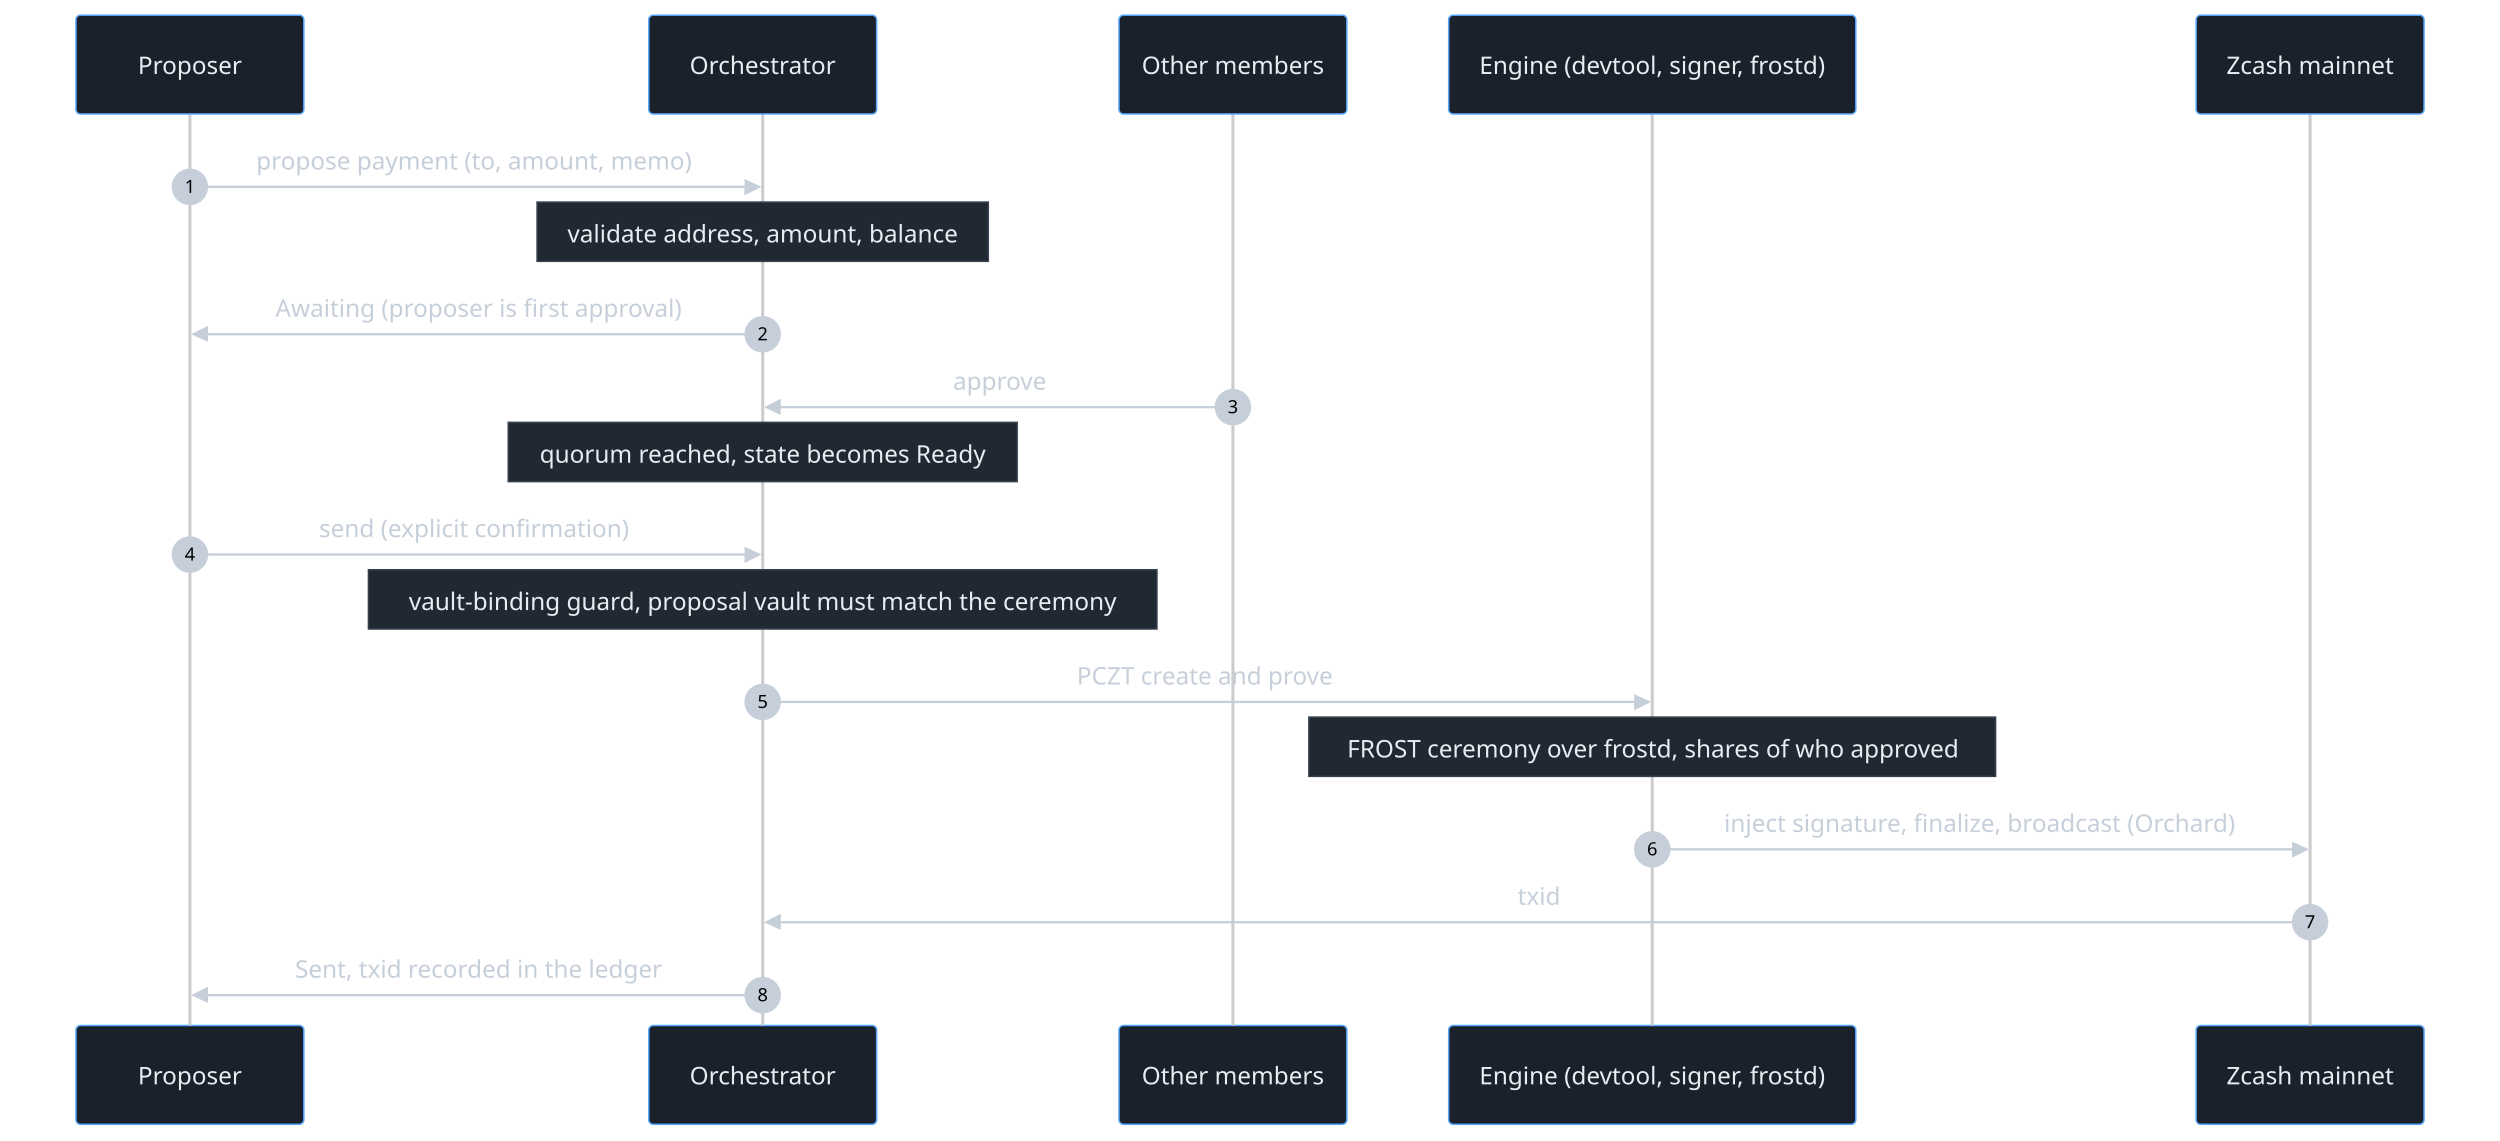
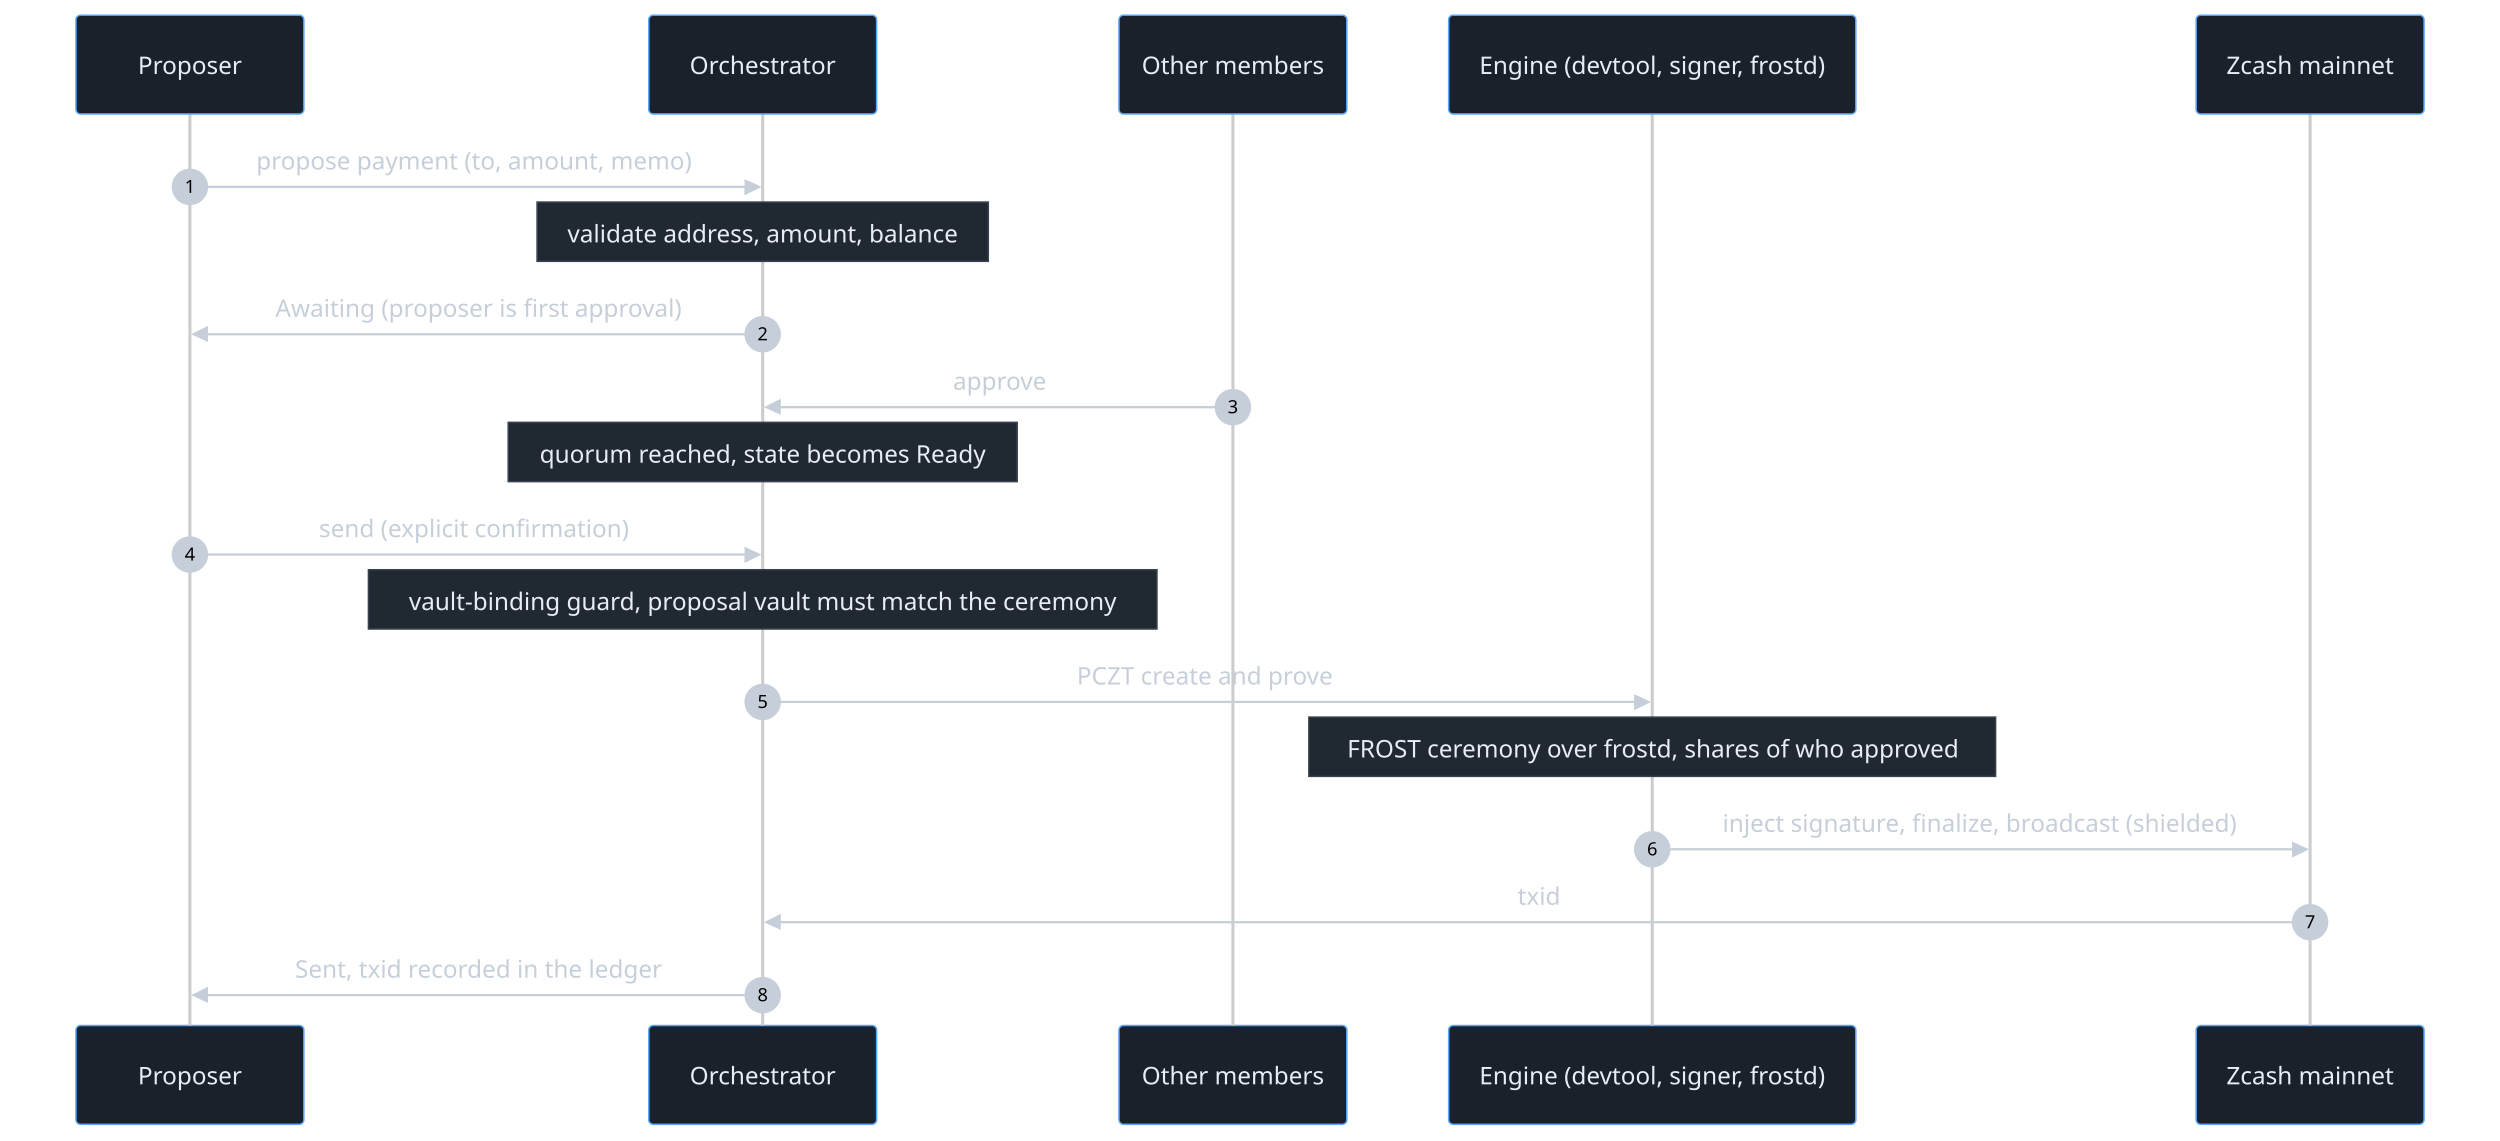
<svg xmlns="http://www.w3.org/2000/svg" id="my-svg" width="100%" style="max-width: 1645.5px; background-color: transparent;" viewBox="-50 -10 1645.5 751" role="graphics-document document" aria-roledescription="sequence">
  <g>
    <rect x="1395.5" y="665" fill="#eaeaea" stroke="#666" width="150" height="65" name="C" rx="3" ry="3" class="actor actor-bottom" />
    <text x="1470.5" y="697.5" dominant-baseline="central" alignment-baseline="central" class="actor actor-box" style="text-anchor: middle; font-size: 16px; font-weight: 400;">
      <tspan x="1470.5" dy="0">Zcash mainnet</tspan>
    </text>
  </g>
  <g>
    <rect x="903.5" y="665" fill="#eaeaea" stroke="#666" width="268" height="65" name="E" rx="3" ry="3" class="actor actor-bottom" />
    <text x="1037.5" y="697.5" dominant-baseline="central" alignment-baseline="central" class="actor actor-box" style="text-anchor: middle; font-size: 16px; font-weight: 400;">
      <tspan x="1037.5" dy="0">Engine (devtool, signer, frostd)</tspan>
    </text>
  </g>
  <g>
    <rect x="686.5" y="665" fill="#eaeaea" stroke="#666" width="150" height="65" name="M" rx="3" ry="3" class="actor actor-bottom" />
    <text x="761.5" y="697.5" dominant-baseline="central" alignment-baseline="central" class="actor actor-box" style="text-anchor: middle; font-size: 16px; font-weight: 400;">
      <tspan x="761.5" dy="0">Other members</tspan>
    </text>
  </g>
  <g>
    <rect x="377" y="665" fill="#eaeaea" stroke="#666" width="150" height="65" name="O" rx="3" ry="3" class="actor actor-bottom" />
    <text x="452" y="697.5" dominant-baseline="central" alignment-baseline="central" class="actor actor-box" style="text-anchor: middle; font-size: 16px; font-weight: 400;">
      <tspan x="452" dy="0">Orchestrator</tspan>
    </text>
  </g>
  <g>
    <rect x="0" y="665" fill="#eaeaea" stroke="#666" width="150" height="65" name="U" rx="3" ry="3" class="actor actor-bottom" />
    <text x="75" y="697.5" dominant-baseline="central" alignment-baseline="central" class="actor actor-box" style="text-anchor: middle; font-size: 16px; font-weight: 400;">
      <tspan x="75" dy="0">Proposer</tspan>
    </text>
  </g>
  <g>
    <line id="actor4" x1="1470.5" y1="65" x2="1470.5" y2="665" class="actor-line 200" stroke-width="0.5px" stroke="#999" name="C" data-et="life-line" data-id="C" />
    <g id="root-4" data-et="participant" data-type="participant" data-id="C">
      <rect x="1395.5" y="0" fill="#eaeaea" stroke="#666" width="150" height="65" name="C" rx="3" ry="3" class="actor actor-top" />
      <text x="1470.5" y="32.5" dominant-baseline="central" alignment-baseline="central" class="actor actor-box" style="text-anchor: middle; font-size: 16px; font-weight: 400;">
        <tspan x="1470.5" dy="0">Zcash mainnet</tspan>
      </text>
    </g>
  </g>
  <g>
    <line id="actor3" x1="1037.5" y1="65" x2="1037.5" y2="665" class="actor-line 200" stroke-width="0.5px" stroke="#999" name="E" data-et="life-line" data-id="E" />
    <g id="root-3" data-et="participant" data-type="participant" data-id="E">
      <rect x="903.5" y="0" fill="#eaeaea" stroke="#666" width="268" height="65" name="E" rx="3" ry="3" class="actor actor-top" />
      <text x="1037.5" y="32.5" dominant-baseline="central" alignment-baseline="central" class="actor actor-box" style="text-anchor: middle; font-size: 16px; font-weight: 400;">
        <tspan x="1037.5" dy="0">Engine (devtool, signer, frostd)</tspan>
      </text>
    </g>
  </g>
  <g>
    <line id="actor2" x1="761.5" y1="65" x2="761.5" y2="665" class="actor-line 200" stroke-width="0.5px" stroke="#999" name="M" data-et="life-line" data-id="M" />
    <g id="root-2" data-et="participant" data-type="participant" data-id="M">
      <rect x="686.5" y="0" fill="#eaeaea" stroke="#666" width="150" height="65" name="M" rx="3" ry="3" class="actor actor-top" />
      <text x="761.5" y="32.5" dominant-baseline="central" alignment-baseline="central" class="actor actor-box" style="text-anchor: middle; font-size: 16px; font-weight: 400;">
        <tspan x="761.5" dy="0">Other members</tspan>
      </text>
    </g>
  </g>
  <g>
    <line id="actor1" x1="452" y1="65" x2="452" y2="665" class="actor-line 200" stroke-width="0.5px" stroke="#999" name="O" data-et="life-line" data-id="O" />
    <g id="root-1" data-et="participant" data-type="participant" data-id="O">
      <rect x="377" y="0" fill="#eaeaea" stroke="#666" width="150" height="65" name="O" rx="3" ry="3" class="actor actor-top" />
      <text x="452" y="32.5" dominant-baseline="central" alignment-baseline="central" class="actor actor-box" style="text-anchor: middle; font-size: 16px; font-weight: 400;">
        <tspan x="452" dy="0">Orchestrator</tspan>
      </text>
    </g>
  </g>
  <g>
    <line id="actor0" x1="75" y1="65" x2="75" y2="665" class="actor-line 200" stroke-width="0.5px" stroke="#999" name="U" data-et="life-line" data-id="U" />
    <g id="root-0" data-et="participant" data-type="participant" data-id="U">
      <rect x="0" y="0" fill="#eaeaea" stroke="#666" width="150" height="65" name="U" rx="3" ry="3" class="actor actor-top" />
      <text x="75" y="32.5" dominant-baseline="central" alignment-baseline="central" class="actor actor-box" style="text-anchor: middle; font-size: 16px; font-weight: 400;">
        <tspan x="75" dy="0">Proposer</tspan>
      </text>
    </g>
  </g>
  <style>#my-svg{font-family:Archivo,system-ui,sans-serif;font-size:16px;fill:#ccc;}@keyframes edge-animation-frame{from{stroke-dashoffset:0;}}@keyframes dash{to{stroke-dashoffset:0;}}#my-svg .edge-animation-slow{stroke-dasharray:9,5!important;stroke-dashoffset:900;animation:dash 50s linear infinite;stroke-linecap:round;}#my-svg .edge-animation-fast{stroke-dasharray:9,5!important;stroke-dashoffset:900;animation:dash 20s linear infinite;stroke-linecap:round;}#my-svg .error-icon{fill:#a44141;}#my-svg .error-text{fill:#ddd;stroke:#ddd;}#my-svg .edge-thickness-normal{stroke-width:1px;}#my-svg .edge-thickness-thick{stroke-width:3.5px;}#my-svg .edge-pattern-solid{stroke-dasharray:0;}#my-svg .edge-thickness-invisible{stroke-width:0;fill:none;}#my-svg .edge-pattern-dashed{stroke-dasharray:3;}#my-svg .edge-pattern-dotted{stroke-dasharray:2;}#my-svg .marker{fill:#9aa6b2;stroke:#9aa6b2;}#my-svg .marker.cross{stroke:#9aa6b2;}#my-svg svg{font-family:Archivo,system-ui,sans-serif;font-size:16px;}#my-svg p{margin:0;}#my-svg .actor{stroke:#57a6ff;fill:#1a212a;stroke-width:1;}#my-svg rect.actor.outer-path[data-look="neo"]{filter:drop-shadow( 1px 2px 2px rgba(185,185,185,1));}#my-svg rect.note[data-look="neo"]{stroke:#37424e;fill:#202832;filter:drop-shadow( 1px 2px 2px rgba(185,185,185,1));}#my-svg text.actor&gt;tspan{fill:#e7edf3;stroke:none;}#my-svg .actor-line{stroke:#ccc;}#my-svg .innerArc{stroke-width:1.5;stroke-dasharray:none;}#my-svg .messageLine0{stroke-width:1.5;stroke-dasharray:none;stroke:#c6cfd9;}#my-svg .messageLine1{stroke-width:1.5;stroke-dasharray:2,2;stroke:#c6cfd9;}#my-svg [id$="-arrowhead"] path{fill:#c6cfd9;stroke:#c6cfd9;}#my-svg .sequenceNumber{fill:black;}#my-svg [id$="-sequencenumber"]{fill:#c6cfd9;}#my-svg [id$="-crosshead"] path{fill:#c6cfd9;stroke:#c6cfd9;}#my-svg .messageText{fill:#c6cfd9;stroke:none;}#my-svg .labelBox{stroke:#ccc;fill:#1a212a;filter:none;}#my-svg .labelText,#my-svg .labelText&gt;tspan{fill:lightgrey;stroke:none;}#my-svg .loopText,#my-svg .loopText&gt;tspan{fill:lightgrey;stroke:none;}#my-svg .sectionTitle,#my-svg .sectionTitle&gt;tspan{fill:lightgrey;stroke:none;}#my-svg .loopLine{stroke-width:2px;stroke-dasharray:2,2;stroke:#ccc;fill:#ccc;}#my-svg .note{stroke:#37424e;fill:#202832;}#my-svg .noteText,#my-svg .noteText&gt;tspan{fill:#e7edf3;stroke:none;font-weight:normal;}#my-svg .activation0{fill:hsl(180, 1.587%, 28.353%);stroke:#ccc;}#my-svg .activation1{fill:hsl(180, 1.587%, 28.353%);stroke:#ccc;}#my-svg .activation2{fill:hsl(180, 1.587%, 28.353%);stroke:#ccc;}#my-svg .actorPopupMenu{position:absolute;}#my-svg .actorPopupMenuPanel{position:absolute;fill:#1a212a;box-shadow:0px 8px 16px 0px rgba(0,0,0,0.2);filter:drop-shadow(3px 5px 2px rgb(0 0 0 / 0.4));}#my-svg .actor-man circle,#my-svg line{fill:#1a212a;stroke-width:2px;}#my-svg g rect.rect{filter:drop-shadow( 1px 2px 2px rgba(185,185,185,1));stroke:#ccc;}#my-svg .node .neo-node{stroke:#ccc;}#my-svg [data-look="neo"].node rect,#my-svg [data-look="neo"].cluster rect,#my-svg [data-look="neo"].node polygon{stroke:url(#my-svg-gradient);filter:drop-shadow( 1px 2px 2px rgba(185,185,185,1));}#my-svg [data-look="neo"].swimlane.cluster rect{filter:none;}#my-svg [data-look="neo"].node path{stroke:url(#my-svg-gradient);stroke-width:1px;}#my-svg [data-look="neo"].node .outer-path{filter:drop-shadow( 1px 2px 2px rgba(185,185,185,1));}#my-svg [data-look="neo"].node .neo-line path{stroke:#ccc;filter:none;}#my-svg [data-look="neo"].node circle{stroke:url(#my-svg-gradient);filter:drop-shadow( 1px 2px 2px rgba(185,185,185,1));}#my-svg [data-look="neo"].node circle .state-start{fill:#000000;}#my-svg [data-look="neo"].icon-shape .icon{fill:url(#my-svg-gradient);filter:drop-shadow( 1px 2px 2px rgba(185,185,185,1));}#my-svg [data-look="neo"].icon-shape .icon-neo path{stroke:url(#my-svg-gradient);filter:drop-shadow( 1px 2px 2px rgba(185,185,185,1));}#my-svg :root{--mermaid-font-family:"trebuchet ms",verdana,arial,sans-serif;}</style>
  <g />
  <defs>
    <symbol id="my-svg-computer" width="24" height="24">
      <path transform="scale(.5)" d="M2 2v13h20v-13h-20zm18 11h-16v-9h16v9zm-10.228 6l.466-1h3.524l.467 1h-4.457zm14.228 3h-24l2-6h2.104l-1.33 4h18.45l-1.297-4h2.073l2 6zm-5-10h-14v-7h14v7z" />
    </symbol>
  </defs>
  <defs>
    <symbol id="my-svg-database" fill-rule="evenodd" clip-rule="evenodd">
      <path transform="scale(.5)" d="M12.258.001l.256.004.255.005.253.008.251.01.249.012.247.015.246.016.242.019.241.02.239.023.236.024.233.027.231.028.229.031.225.032.223.034.22.036.217.038.214.04.211.041.208.043.205.045.201.046.198.048.194.05.191.051.187.053.183.054.18.056.175.057.172.059.168.06.163.061.16.063.155.064.15.066.074.033.073.033.071.034.07.034.069.035.068.035.067.035.066.035.064.036.064.036.062.036.06.036.06.037.058.037.058.037.055.038.055.038.053.038.052.038.051.039.05.039.048.039.047.039.045.04.044.04.043.04.041.04.04.041.039.041.037.041.036.041.034.041.033.042.032.042.03.042.029.042.027.042.026.043.024.043.023.043.021.043.02.043.018.044.017.043.015.044.013.044.012.044.011.045.009.044.007.045.006.045.004.045.002.045.001.045v17l-.001.045-.002.045-.004.045-.006.045-.007.045-.009.044-.011.045-.012.044-.013.044-.015.044-.017.043-.018.044-.02.043-.021.043-.023.043-.024.043-.026.043-.027.042-.029.042-.03.042-.032.042-.033.042-.034.041-.036.041-.037.041-.039.041-.04.041-.041.04-.043.04-.044.04-.045.04-.047.039-.048.039-.05.039-.051.039-.052.038-.053.038-.055.038-.055.038-.058.037-.058.037-.06.037-.06.036-.062.036-.064.036-.064.036-.066.035-.067.035-.068.035-.069.035-.07.034-.071.034-.073.033-.074.033-.15.066-.155.064-.16.063-.163.061-.168.06-.172.059-.175.057-.18.056-.183.054-.187.053-.191.051-.194.05-.198.048-.201.046-.205.045-.208.043-.211.041-.214.04-.217.038-.22.036-.223.034-.225.032-.229.031-.231.028-.233.027-.236.024-.239.023-.241.02-.242.019-.246.016-.247.015-.249.012-.251.01-.253.008-.255.005-.256.004-.258.001-.258-.001-.256-.004-.255-.005-.253-.008-.251-.01-.249-.012-.247-.015-.245-.016-.243-.019-.241-.02-.238-.023-.236-.024-.234-.027-.231-.028-.228-.031-.226-.032-.223-.034-.22-.036-.217-.038-.214-.04-.211-.041-.208-.043-.204-.045-.201-.046-.198-.048-.195-.05-.19-.051-.187-.053-.184-.054-.179-.056-.176-.057-.172-.059-.167-.06-.164-.061-.159-.063-.155-.064-.151-.066-.074-.033-.072-.033-.072-.034-.07-.034-.069-.035-.068-.035-.067-.035-.066-.035-.064-.036-.063-.036-.062-.036-.061-.036-.06-.037-.058-.037-.057-.037-.056-.038-.055-.038-.053-.038-.052-.038-.051-.039-.049-.039-.049-.039-.046-.039-.046-.04-.044-.04-.043-.04-.041-.04-.04-.041-.039-.041-.037-.041-.036-.041-.034-.041-.033-.042-.032-.042-.03-.042-.029-.042-.027-.042-.026-.043-.024-.043-.023-.043-.021-.043-.02-.043-.018-.044-.017-.043-.015-.044-.013-.044-.012-.044-.011-.045-.009-.044-.007-.045-.006-.045-.004-.045-.002-.045-.001-.045v-17l.001-.045.002-.045.004-.045.006-.045.007-.045.009-.044.011-.045.012-.044.013-.044.015-.044.017-.043.018-.044.02-.043.021-.043.023-.043.024-.043.026-.043.027-.042.029-.042.03-.042.032-.042.033-.042.034-.041.036-.041.037-.041.039-.041.04-.041.041-.04.043-.04.044-.04.046-.04.046-.039.049-.039.049-.039.051-.039.052-.038.053-.038.055-.038.056-.038.057-.037.058-.037.06-.037.061-.036.062-.036.063-.036.064-.036.066-.035.067-.035.068-.035.069-.035.07-.034.072-.034.072-.033.074-.033.151-.066.155-.064.159-.063.164-.061.167-.06.172-.059.176-.057.179-.056.184-.054.187-.053.19-.051.195-.05.198-.048.201-.046.204-.045.208-.043.211-.041.214-.04.217-.038.22-.036.223-.034.226-.032.228-.031.231-.028.234-.027.236-.024.238-.023.241-.02.243-.019.245-.016.247-.015.249-.012.251-.01.253-.008.255-.005.256-.004.258-.001.258.001zm-9.258 20.499v.01l.001.021.003.021.004.022.005.021.006.022.007.022.009.023.01.022.011.023.012.023.013.023.015.023.016.024.017.023.018.024.019.024.021.024.022.025.023.024.024.025.052.049.056.05.061.051.066.051.07.051.075.051.079.052.084.052.088.052.092.052.097.052.102.051.105.052.11.052.114.051.119.051.123.051.127.05.131.05.135.05.139.048.144.049.147.047.152.047.155.047.16.045.163.045.167.043.171.043.176.041.178.041.183.039.187.039.19.037.194.035.197.035.202.033.204.031.209.03.212.029.216.027.219.025.222.024.226.021.23.02.233.018.236.016.24.015.243.012.246.01.249.008.253.005.256.004.259.001.26-.001.257-.004.254-.005.25-.008.247-.011.244-.012.241-.014.237-.016.233-.018.231-.021.226-.021.224-.024.22-.026.216-.027.212-.028.21-.031.205-.031.202-.034.198-.034.194-.036.191-.037.187-.039.183-.04.179-.04.175-.042.172-.043.168-.044.163-.045.16-.046.155-.046.152-.047.148-.048.143-.049.139-.049.136-.05.131-.05.126-.05.123-.051.118-.052.114-.051.11-.052.106-.052.101-.052.096-.052.092-.052.088-.053.083-.051.079-.052.074-.052.07-.051.065-.051.06-.051.056-.05.051-.05.023-.024.023-.025.021-.024.02-.024.019-.024.018-.024.017-.024.015-.023.014-.024.013-.023.012-.023.01-.023.01-.022.008-.022.006-.022.006-.022.004-.022.004-.021.001-.021.001-.021v-4.127l-.077.055-.08.053-.083.054-.085.053-.087.052-.09.052-.093.051-.095.05-.097.05-.1.049-.102.049-.105.048-.106.047-.109.047-.111.046-.114.045-.115.045-.118.044-.12.043-.122.042-.124.042-.126.041-.128.04-.13.04-.132.038-.134.038-.135.037-.138.037-.139.035-.142.035-.143.034-.144.033-.147.032-.148.031-.15.03-.151.03-.153.029-.154.027-.156.027-.158.026-.159.025-.161.024-.162.023-.163.022-.165.021-.166.02-.167.019-.169.018-.169.017-.171.016-.173.015-.173.014-.175.013-.175.012-.177.011-.178.01-.179.008-.179.008-.181.006-.182.005-.182.004-.184.003-.184.002h-.37l-.184-.002-.184-.003-.182-.004-.182-.005-.181-.006-.179-.008-.179-.008-.178-.01-.176-.011-.176-.012-.175-.013-.173-.014-.172-.015-.171-.016-.17-.017-.169-.018-.167-.019-.166-.02-.165-.021-.163-.022-.162-.023-.161-.024-.159-.025-.157-.026-.156-.027-.155-.027-.153-.029-.151-.03-.15-.03-.148-.031-.146-.032-.145-.033-.143-.034-.141-.035-.14-.035-.137-.037-.136-.037-.134-.038-.132-.038-.13-.04-.128-.04-.126-.041-.124-.042-.122-.042-.12-.044-.117-.043-.116-.045-.113-.045-.112-.046-.109-.047-.106-.047-.105-.048-.102-.049-.1-.049-.097-.05-.095-.05-.093-.052-.09-.051-.087-.052-.085-.053-.083-.054-.08-.054-.077-.054v4.127zm0-5.654v.011l.001.021.003.021.004.021.005.022.006.022.007.022.009.022.01.022.011.023.012.023.013.023.015.024.016.023.017.024.018.024.019.024.021.024.022.024.023.025.024.024.052.05.056.05.061.05.066.051.07.051.075.052.079.051.084.052.088.052.092.052.097.052.102.052.105.052.11.051.114.051.119.052.123.05.127.051.131.05.135.049.139.049.144.048.147.048.152.047.155.046.16.045.163.045.167.044.171.042.176.042.178.04.183.04.187.038.19.037.194.036.197.034.202.033.204.032.209.03.212.028.216.027.219.025.222.024.226.022.23.02.233.018.236.016.24.014.243.012.246.01.249.008.253.006.256.003.259.001.26-.001.257-.003.254-.006.25-.008.247-.01.244-.012.241-.015.237-.016.233-.018.231-.02.226-.022.224-.024.22-.025.216-.027.212-.029.21-.03.205-.032.202-.033.198-.035.194-.036.191-.037.187-.039.183-.039.179-.041.175-.042.172-.043.168-.044.163-.045.16-.045.155-.047.152-.047.148-.048.143-.048.139-.05.136-.049.131-.05.126-.051.123-.051.118-.051.114-.052.11-.052.106-.052.101-.052.096-.052.092-.052.088-.052.083-.052.079-.052.074-.051.07-.052.065-.051.06-.05.056-.051.051-.049.023-.025.023-.024.021-.025.02-.024.019-.024.018-.024.017-.024.015-.023.014-.023.013-.024.012-.022.01-.023.01-.023.008-.022.006-.022.006-.022.004-.021.004-.022.001-.021.001-.021v-4.139l-.077.054-.08.054-.083.054-.085.052-.087.053-.09.051-.093.051-.095.051-.097.05-.1.049-.102.049-.105.048-.106.047-.109.047-.111.046-.114.045-.115.044-.118.044-.12.044-.122.042-.124.042-.126.041-.128.04-.13.039-.132.039-.134.038-.135.037-.138.036-.139.036-.142.035-.143.033-.144.033-.147.033-.148.031-.15.03-.151.03-.153.028-.154.028-.156.027-.158.026-.159.025-.161.024-.162.023-.163.022-.165.021-.166.02-.167.019-.169.018-.169.017-.171.016-.173.015-.173.014-.175.013-.175.012-.177.011-.178.009-.179.009-.179.007-.181.007-.182.005-.182.004-.184.003-.184.002h-.37l-.184-.002-.184-.003-.182-.004-.182-.005-.181-.007-.179-.007-.179-.009-.178-.009-.176-.011-.176-.012-.175-.013-.173-.014-.172-.015-.171-.016-.17-.017-.169-.018-.167-.019-.166-.02-.165-.021-.163-.022-.162-.023-.161-.024-.159-.025-.157-.026-.156-.027-.155-.028-.153-.028-.151-.03-.15-.03-.148-.031-.146-.033-.145-.033-.143-.033-.141-.035-.14-.036-.137-.036-.136-.037-.134-.038-.132-.039-.13-.039-.128-.04-.126-.041-.124-.042-.122-.043-.12-.043-.117-.044-.116-.044-.113-.046-.112-.046-.109-.046-.106-.047-.105-.048-.102-.049-.1-.049-.097-.05-.095-.051-.093-.051-.09-.051-.087-.053-.085-.052-.083-.054-.08-.054-.077-.054v4.139zm0-5.666v.011l.001.02.003.022.004.021.005.022.006.021.007.022.009.023.01.022.011.023.012.023.013.023.015.023.016.024.017.024.018.023.019.024.021.025.022.024.023.024.024.025.052.05.056.05.061.05.066.051.07.051.075.052.079.051.084.052.088.052.092.052.097.052.102.052.105.051.11.052.114.051.119.051.123.051.127.05.131.05.135.05.139.049.144.048.147.048.152.047.155.046.16.045.163.045.167.043.171.043.176.042.178.04.183.04.187.038.19.037.194.036.197.034.202.033.204.032.209.03.212.028.216.027.219.025.222.024.226.021.23.02.233.018.236.017.24.014.243.012.246.01.249.008.253.006.256.003.259.001.26-.001.257-.003.254-.006.25-.008.247-.01.244-.013.241-.014.237-.016.233-.018.231-.02.226-.022.224-.024.22-.025.216-.027.212-.029.21-.03.205-.032.202-.033.198-.035.194-.036.191-.037.187-.039.183-.039.179-.041.175-.042.172-.043.168-.044.163-.045.16-.045.155-.047.152-.047.148-.048.143-.049.139-.049.136-.049.131-.051.126-.05.123-.051.118-.052.114-.051.11-.052.106-.052.101-.052.096-.052.092-.052.088-.052.083-.052.079-.052.074-.052.07-.051.065-.051.06-.051.056-.05.051-.049.023-.025.023-.025.021-.024.02-.024.019-.024.018-.024.017-.024.015-.023.014-.024.013-.023.012-.023.01-.022.01-.023.008-.022.006-.022.006-.022.004-.022.004-.021.001-.021.001-.021v-4.153l-.077.054-.08.054-.083.053-.085.053-.087.053-.09.051-.093.051-.095.051-.097.05-.1.049-.102.048-.105.048-.106.048-.109.046-.111.046-.114.046-.115.044-.118.044-.12.043-.122.043-.124.042-.126.041-.128.04-.13.039-.132.039-.134.038-.135.037-.138.036-.139.036-.142.034-.143.034-.144.033-.147.032-.148.032-.15.03-.151.03-.153.028-.154.028-.156.027-.158.026-.159.024-.161.024-.162.023-.163.023-.165.021-.166.02-.167.019-.169.018-.169.017-.171.016-.173.015-.173.014-.175.013-.175.012-.177.01-.178.01-.179.009-.179.007-.181.006-.182.006-.182.004-.184.003-.184.001-.185.001-.185-.001-.184-.001-.184-.003-.182-.004-.182-.006-.181-.006-.179-.007-.179-.009-.178-.01-.176-.01-.176-.012-.175-.013-.173-.014-.172-.015-.171-.016-.17-.017-.169-.018-.167-.019-.166-.02-.165-.021-.163-.023-.162-.023-.161-.024-.159-.024-.157-.026-.156-.027-.155-.028-.153-.028-.151-.03-.15-.03-.148-.032-.146-.032-.145-.033-.143-.034-.141-.034-.14-.036-.137-.036-.136-.037-.134-.038-.132-.039-.13-.039-.128-.041-.126-.041-.124-.041-.122-.043-.12-.043-.117-.044-.116-.044-.113-.046-.112-.046-.109-.046-.106-.048-.105-.048-.102-.048-.1-.05-.097-.049-.095-.051-.093-.051-.09-.052-.087-.052-.085-.053-.083-.053-.08-.054-.077-.054v4.153zm8.74-8.179l-.257.004-.254.005-.25.008-.247.011-.244.012-.241.014-.237.016-.233.018-.231.021-.226.022-.224.023-.22.026-.216.027-.212.028-.21.031-.205.032-.202.033-.198.034-.194.036-.191.038-.187.038-.183.04-.179.041-.175.042-.172.043-.168.043-.163.045-.16.046-.155.046-.152.048-.148.048-.143.048-.139.049-.136.05-.131.05-.126.051-.123.051-.118.051-.114.052-.11.052-.106.052-.101.052-.096.052-.092.052-.088.052-.083.052-.079.052-.074.051-.07.052-.065.051-.06.05-.056.05-.051.05-.023.025-.023.024-.021.024-.02.025-.019.024-.018.024-.017.023-.015.024-.014.023-.013.023-.012.023-.01.023-.01.022-.008.022-.006.023-.006.021-.004.022-.004.021-.001.021-.001.021.001.021.001.021.004.021.004.022.006.021.006.023.008.022.01.022.01.023.012.023.013.023.014.023.015.024.017.023.018.024.019.024.02.025.021.024.023.024.023.025.051.05.056.05.06.05.065.051.07.052.074.051.079.052.083.052.088.052.092.052.096.052.101.052.106.052.11.052.114.052.118.051.123.051.126.051.131.05.136.05.139.049.143.048.148.048.152.048.155.046.16.046.163.045.168.043.172.043.175.042.179.041.183.04.187.038.191.038.194.036.198.034.202.033.205.032.21.031.212.028.216.027.22.026.224.023.226.022.231.021.233.018.237.016.241.014.244.012.247.011.25.008.254.005.257.004.26.001.26-.001.257-.004.254-.005.25-.008.247-.011.244-.012.241-.014.237-.016.233-.018.231-.021.226-.022.224-.023.22-.026.216-.027.212-.028.21-.031.205-.032.202-.033.198-.034.194-.036.191-.038.187-.038.183-.04.179-.041.175-.042.172-.043.168-.043.163-.045.16-.046.155-.046.152-.048.148-.048.143-.048.139-.049.136-.05.131-.05.126-.051.123-.051.118-.051.114-.052.11-.052.106-.052.101-.052.096-.052.092-.052.088-.052.083-.052.079-.052.074-.051.07-.052.065-.051.06-.05.056-.05.051-.05.023-.025.023-.024.021-.024.02-.025.019-.024.018-.024.017-.023.015-.024.014-.023.013-.023.012-.023.01-.023.01-.022.008-.022.006-.023.006-.021.004-.022.004-.021.001-.021.001-.021-.001-.021-.001-.021-.004-.021-.004-.022-.006-.021-.006-.023-.008-.022-.01-.022-.01-.023-.012-.023-.013-.023-.014-.023-.015-.024-.017-.023-.018-.024-.019-.024-.02-.025-.021-.024-.023-.024-.023-.025-.051-.05-.056-.05-.06-.05-.065-.051-.07-.052-.074-.051-.079-.052-.083-.052-.088-.052-.092-.052-.096-.052-.101-.052-.106-.052-.11-.052-.114-.052-.118-.051-.123-.051-.126-.051-.131-.05-.136-.05-.139-.049-.143-.048-.148-.048-.152-.048-.155-.046-.16-.046-.163-.045-.168-.043-.172-.043-.175-.042-.179-.041-.183-.04-.187-.038-.191-.038-.194-.036-.198-.034-.202-.033-.205-.032-.21-.031-.212-.028-.216-.027-.22-.026-.224-.023-.226-.022-.231-.021-.233-.018-.237-.016-.241-.014-.244-.012-.247-.011-.25-.008-.254-.005-.257-.004-.26-.001-.26.001z" />
    </symbol>
  </defs>
  <defs>
    <symbol id="my-svg-clock" width="24" height="24">
      <path transform="scale(.5)" d="M12 2c5.514 0 10 4.486 10 10s-4.486 10-10 10-10-4.486-10-10 4.486-10 10-10zm0-2c-6.627 0-12 5.373-12 12s5.373 12 12 12 12-5.373 12-12-5.373-12-12-12zm5.848 12.459c.202.038.202.333.001.372-1.907.361-6.045 1.111-6.547 1.111-.719 0-1.301-.582-1.301-1.301 0-.512.77-5.447 1.125-7.445.034-.192.312-.181.343.014l.985 6.238 5.394 1.011z" />
    </symbol>
  </defs>
  <defs>
    <marker id="my-svg-arrowhead" refX="7.9" refY="5" markerUnits="userSpaceOnUse" markerWidth="12" markerHeight="12" orient="auto-start-reverse">
      <path d="M -1 0 L 10 5 L 0 10 z" />
    </marker>
  </defs>
  <defs>
    <marker id="my-svg-crosshead" markerWidth="15" markerHeight="8" orient="auto" refX="4" refY="4.5">
      <path fill="none" stroke="#000000" stroke-width="1pt" d="M 1,2 L 6,7 M 6,2 L 1,7" style="stroke-dasharray: 0, 0;" />
    </marker>
  </defs>
  <defs>
    <marker id="my-svg-filled-head" refX="15.5" refY="7" markerWidth="20" markerHeight="28" orient="auto">
      <path d="M 18,7 L9,13 L14,7 L9,1 Z" />
    </marker>
  </defs>
  <defs>
    <marker id="my-svg-sequencenumber" refX="15" refY="15" markerWidth="60" markerHeight="40" orient="auto">
      <circle cx="15" cy="15" r="6" />
    </marker>
  </defs>
  <defs>
    <marker id="my-svg-solidTopArrowHead" refX="7.9" refY="7.25" markerUnits="userSpaceOnUse" markerWidth="12" markerHeight="12" orient="auto-start-reverse">
      <path d="M 0 0 L 10 8 L 0 8 z" />
    </marker>
  </defs>
  <defs>
    <marker id="my-svg-solidBottomArrowHead" refX="7.9" refY="0.75" markerUnits="userSpaceOnUse" markerWidth="12" markerHeight="12" orient="auto-start-reverse">
      <path d="M 0 0 L 10 0 L 0 8 z" />
    </marker>
  </defs>
  <defs>
    <marker id="my-svg-stickTopArrowHead" refX="7.5" refY="7" markerUnits="userSpaceOnUse" markerWidth="12" markerHeight="12" orient="auto-start-reverse">
      <path d="M 0 0 L 7 7" stroke="black" stroke-width="1.5" fill="none" />
    </marker>
  </defs>
  <defs>
    <marker id="my-svg-stickBottomArrowHead" refX="7.5" refY="0" markerUnits="userSpaceOnUse" markerWidth="12" markerHeight="12" orient="auto-start-reverse">
      <path d="M 0 7 L 7 0" stroke="black" stroke-width="1.5" fill="none" />
    </marker>
  </defs>
  <g data-et="note" data-id="i2">
    <rect x="303.5" y="123" fill="#EDF2AE" stroke="#666" width="297" height="39" class="note" />
    <text x="452" y="128" text-anchor="middle" dominant-baseline="middle" alignment-baseline="middle" class="noteText" dy="1em" style="font-size: 16px; font-weight: 400;">
      <tspan x="452">validate address, amount, balance</tspan>
    </text>
  </g>
  <g data-et="note" data-id="i5">
    <rect x="284.5" y="268" fill="#EDF2AE" stroke="#666" width="335" height="39" class="note" />
    <text x="452" y="273" text-anchor="middle" dominant-baseline="middle" alignment-baseline="middle" class="noteText" dy="1em" style="font-size: 16px; font-weight: 400;">
      <tspan x="452">quorum reached, state becomes Ready</tspan>
    </text>
  </g>
  <g data-et="note" data-id="i7">
    <rect x="192.5" y="365" fill="#EDF2AE" stroke="#666" width="519" height="39" class="note" />
    <text x="452" y="370" text-anchor="middle" dominant-baseline="middle" alignment-baseline="middle" class="noteText" dy="1em" style="font-size: 16px; font-weight: 400;">
      <tspan x="452">vault-binding guard, proposal vault must match the ceremony</tspan>
    </text>
  </g>
  <g data-et="note" data-id="i9">
    <rect x="811.5" y="462" fill="#EDF2AE" stroke="#666" width="452" height="39" class="note" />
    <text x="1038" y="467" text-anchor="middle" dominant-baseline="middle" alignment-baseline="middle" class="noteText" dy="1em" style="font-size: 16px; font-weight: 400;">
      <tspan x="1038">FROST ceremony over frostd, shares of who approved</tspan>
    </text>
  </g>
  <text x="262" y="80" text-anchor="middle" dominant-baseline="middle" alignment-baseline="middle" class="messageText" dy="1em" style="font-size: 16px; font-weight: 400;">propose payment (to, amount, memo)</text>
  <line x1="82" y1="113" x2="448" y2="113" class="messageLine0" data-et="message" data-id="i1" data-from="U" data-to="O" stroke-width="2" stroke="none" marker-end="url(#my-svg-arrowhead)" style="fill: none;" />
  <line x1="75" y1="113" x2="75" y2="113" stroke-width="0" marker-start="url(#my-svg-sequencenumber)" />
  <text x="75" y="117" font-family="sans-serif" font-size="12px" text-anchor="middle" class="sequenceNumber">1</text>
  <text x="265" y="177" text-anchor="middle" dominant-baseline="middle" alignment-baseline="middle" class="messageText" dy="1em" style="font-size: 16px; font-weight: 400;">Awaiting (proposer is first approval)</text>
  <line x1="457" y1="210" x2="79" y2="210" class="messageLine0" data-et="message" data-id="i3" data-from="O" data-to="U" stroke-width="2" stroke="none" marker-end="url(#my-svg-arrowhead)" style="fill: none;" />
  <line x1="452" y1="210" x2="452" y2="210" stroke-width="0" marker-start="url(#my-svg-sequencenumber)" />
  <text x="452" y="214" font-family="sans-serif" font-size="12px" text-anchor="middle" class="sequenceNumber">2</text>
  <text x="608" y="225" text-anchor="middle" dominant-baseline="middle" alignment-baseline="middle" class="messageText" dy="1em" style="font-size: 16px; font-weight: 400;">approve</text>
  <line x1="766.5" y1="258" x2="456" y2="258" class="messageLine0" data-et="message" data-id="i4" data-from="M" data-to="O" stroke-width="2" stroke="none" marker-end="url(#my-svg-arrowhead)" style="fill: none;" />
  <line x1="761.5" y1="258" x2="761.5" y2="258" stroke-width="0" marker-start="url(#my-svg-sequencenumber)" />
  <text x="761.5" y="262" font-family="sans-serif" font-size="12px" text-anchor="middle" class="sequenceNumber">3</text>
  <text x="262" y="322" text-anchor="middle" dominant-baseline="middle" alignment-baseline="middle" class="messageText" dy="1em" style="font-size: 16px; font-weight: 400;">send (explicit confirmation)</text>
  <line x1="82" y1="355" x2="448" y2="355" class="messageLine0" data-et="message" data-id="i6" data-from="U" data-to="O" stroke-width="2" stroke="none" marker-end="url(#my-svg-arrowhead)" style="fill: none;" />
  <line x1="75" y1="355" x2="75" y2="355" stroke-width="0" marker-start="url(#my-svg-sequencenumber)" />
  <text x="75" y="359" font-family="sans-serif" font-size="12px" text-anchor="middle" class="sequenceNumber">4</text>
  <text x="743" y="419" text-anchor="middle" dominant-baseline="middle" alignment-baseline="middle" class="messageText" dy="1em" style="font-size: 16px; font-weight: 400;">PCZT create and prove</text>
  <line x1="459" y1="452" x2="1033.5" y2="452" class="messageLine0" data-et="message" data-id="i8" data-from="O" data-to="E" stroke-width="2" stroke="none" marker-end="url(#my-svg-arrowhead)" style="fill: none;" />
  <line x1="452" y1="452" x2="452" y2="452" stroke-width="0" marker-start="url(#my-svg-sequencenumber)" />
  <text x="452" y="456" font-family="sans-serif" font-size="12px" text-anchor="middle" class="sequenceNumber">5</text>
-   <text x="1253" y="516" text-anchor="middle" dominant-baseline="middle" alignment-baseline="middle" class="messageText" dy="1em" style="font-size: 16px; font-weight: 400;">inject signature, finalize, broadcast (Orchard)</text>
+   <text x="1253" y="516" text-anchor="middle" dominant-baseline="middle" alignment-baseline="middle" class="messageText" dy="1em" style="font-size: 16px; font-weight: 400;">inject signature, finalize, broadcast (shielded)</text>
  <line x1="1044.5" y1="549" x2="1466.5" y2="549" class="messageLine0" data-et="message" data-id="i10" data-from="E" data-to="C" stroke-width="2" stroke="none" marker-end="url(#my-svg-arrowhead)" style="fill: none;" />
  <line x1="1037.5" y1="549" x2="1037.5" y2="549" stroke-width="0" marker-start="url(#my-svg-sequencenumber)" />
  <text x="1037.5" y="553" font-family="sans-serif" font-size="12px" text-anchor="middle" class="sequenceNumber">6</text>
  <text x="963" y="564" text-anchor="middle" dominant-baseline="middle" alignment-baseline="middle" class="messageText" dy="1em" style="font-size: 16px; font-weight: 400;">txid</text>
  <line x1="1475.5" y1="597" x2="456" y2="597" class="messageLine0" data-et="message" data-id="i11" data-from="C" data-to="O" stroke-width="2" stroke="none" marker-end="url(#my-svg-arrowhead)" style="fill: none;" />
  <line x1="1470.5" y1="597" x2="1470.5" y2="597" stroke-width="0" marker-start="url(#my-svg-sequencenumber)" />
  <text x="1470.5" y="601" font-family="sans-serif" font-size="12px" text-anchor="middle" class="sequenceNumber">7</text>
  <text x="265" y="612" text-anchor="middle" dominant-baseline="middle" alignment-baseline="middle" class="messageText" dy="1em" style="font-size: 16px; font-weight: 400;">Sent, txid recorded in the ledger</text>
  <line x1="457" y1="645" x2="79" y2="645" class="messageLine0" data-et="message" data-id="i12" data-from="O" data-to="U" stroke-width="2" stroke="none" marker-end="url(#my-svg-arrowhead)" style="fill: none;" />
  <line x1="452" y1="645" x2="452" y2="645" stroke-width="0" marker-start="url(#my-svg-sequencenumber)" />
  <text x="452" y="649" font-family="sans-serif" font-size="12px" text-anchor="middle" class="sequenceNumber">8</text>
</svg>
